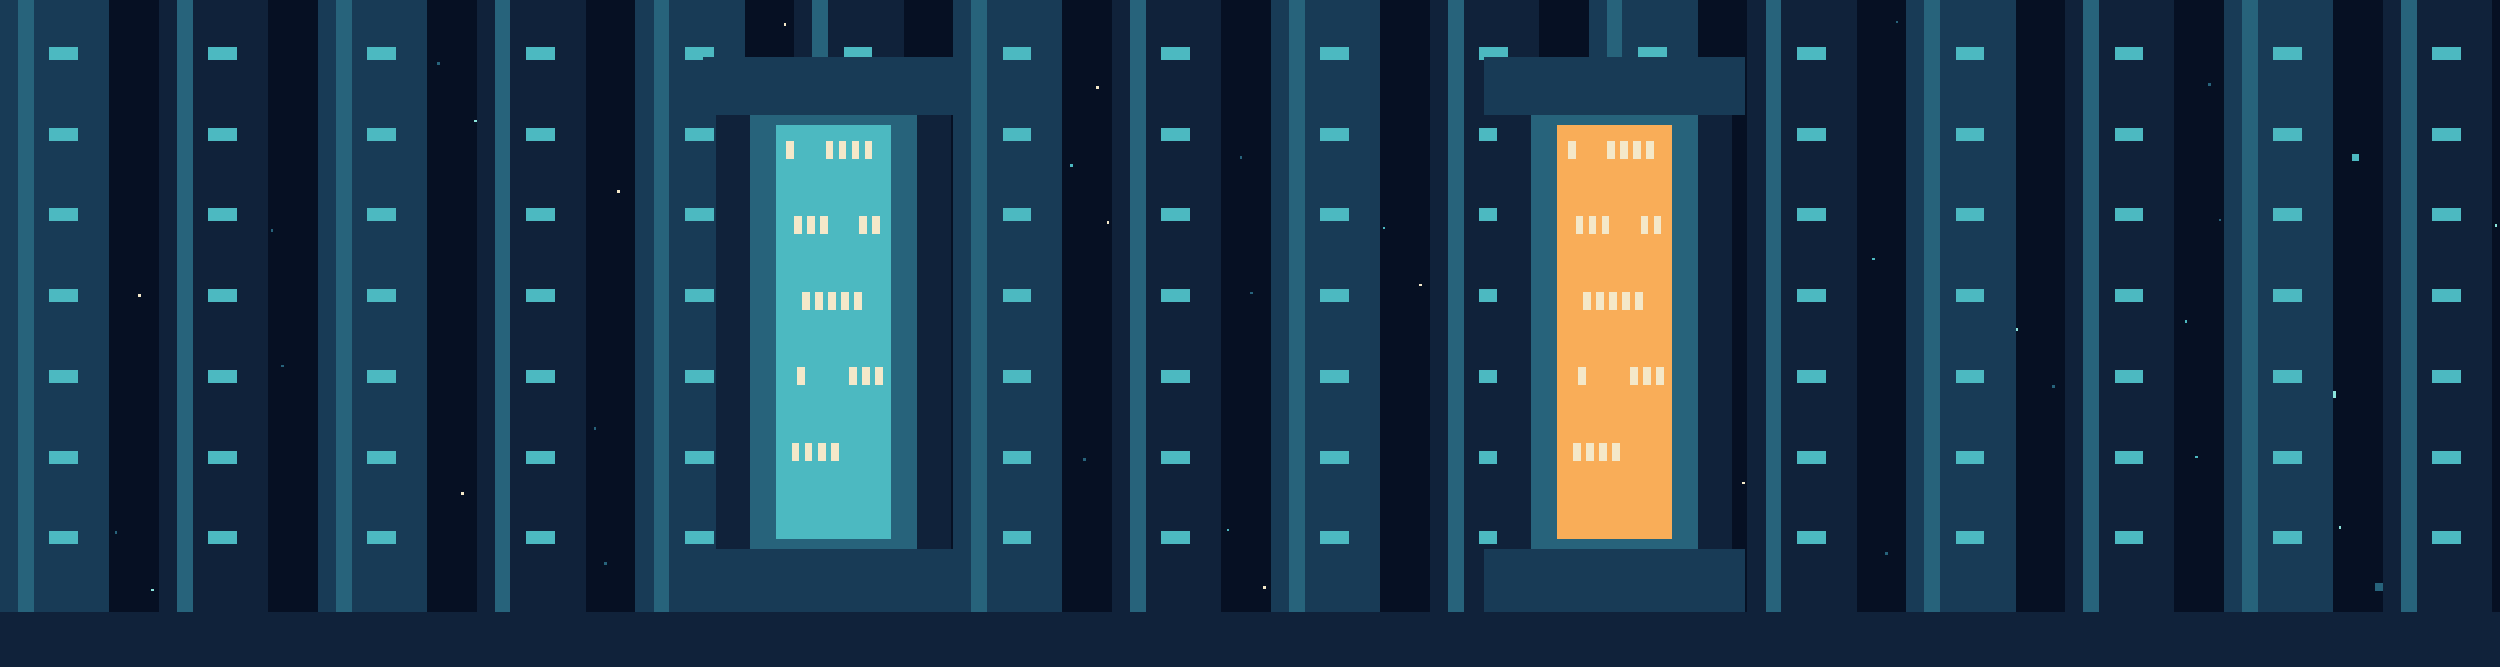
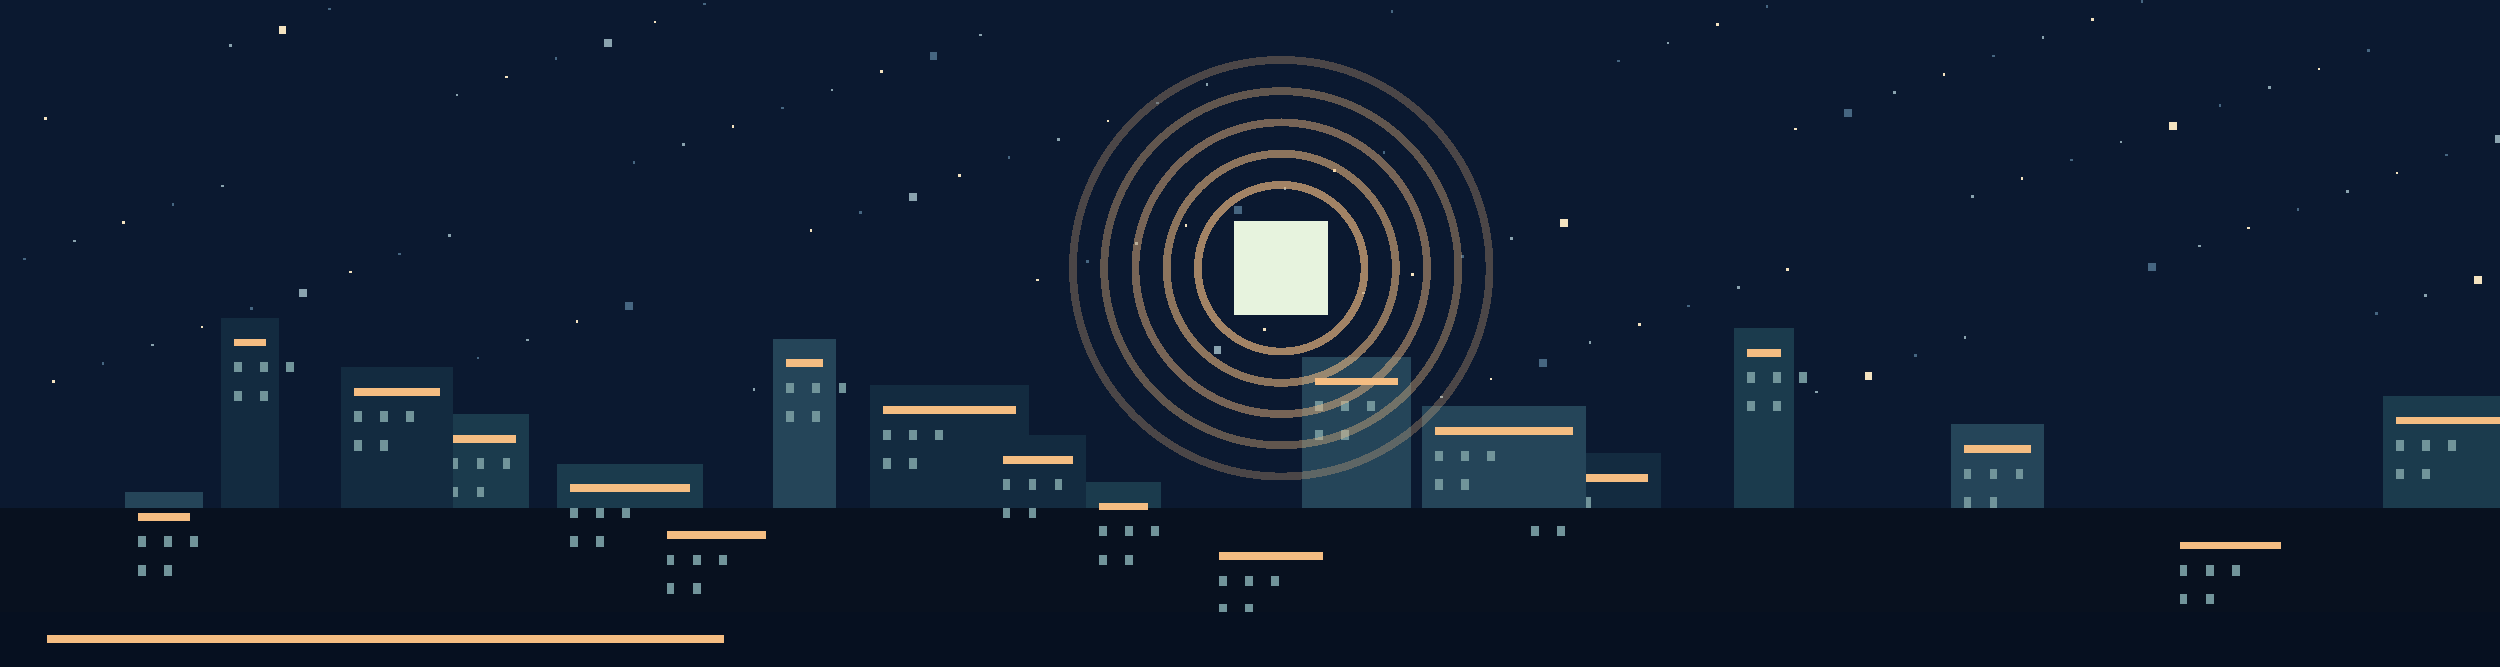
<svg xmlns="http://www.w3.org/2000/svg" width="960" height="256" viewBox="0 0 960 256" shape-rendering="crispEdges">
-   <rect x="0" y="0" width="960" height="256" fill="#061023" />
-   <rect x="568" y="40" width="3" height="3" fill="#27637b" />
-   <rect x="839" y="123" width="1" height="1" fill="#4cb9c1" />
-   <rect x="150" y="206" width="1" height="1" fill="#8ce5dc" />
-   <rect x="421" y="33" width="1" height="1" fill="#f4e8c9" />
-   <rect x="692" y="116" width="1" height="1" fill="#27637b" />
-   <rect x="3" y="199" width="1" height="1" fill="#4cb9c1" />
-   <rect x="274" y="26" width="1" height="1" fill="#8ce5dc" />
-   <rect x="545" y="109" width="1" height="1" fill="#f4e8c9" />
-   <rect x="816" y="192" width="1" height="1" fill="#27637b" />
-   <rect x="127" y="19" width="1" height="1" fill="#4cb9c1" />
-   <rect x="398" y="102" width="1" height="1" fill="#8ce5dc" />
-   <rect x="669" y="185" width="1" height="1" fill="#f4e8c9" />
-   <rect x="940" y="12" width="1" height="1" fill="#27637b" />
-   <rect x="251" y="95" width="3" height="3" fill="#4cb9c1" />
-   <rect x="522" y="178" width="1" height="1" fill="#8ce5dc" />
-   <rect x="793" y="5" width="1" height="1" fill="#f4e8c9" />
-   <rect x="104" y="88" width="1" height="1" fill="#27637b" />
-   <rect x="375" y="171" width="1" height="1" fill="#4cb9c1" />
-   <rect x="646" y="254" width="1" height="1" fill="#8ce5dc" />
-   <rect x="917" y="81" width="1" height="1" fill="#f4e8c9" />
-   <rect x="228" y="164" width="1" height="1" fill="#27637b" />
-   <rect x="499" y="247" width="1" height="1" fill="#4cb9c1" />
-   <rect x="770" y="74" width="1" height="1" fill="#8ce5dc" />
-   <rect x="81" y="157" width="1" height="1" fill="#f4e8c9" />
-   <rect x="352" y="240" width="1" height="1" fill="#27637b" />
-   <rect x="623" y="67" width="1" height="1" fill="#4cb9c1" />
-   <rect x="894" y="150" width="3" height="3" fill="#8ce5dc" />
-   <rect x="205" y="233" width="1" height="1" fill="#f4e8c9" />
-   <rect x="476" y="60" width="1" height="1" fill="#27637b" />
-   <rect x="747" y="143" width="1" height="1" fill="#4cb9c1" />
-   <rect x="58" y="226" width="1" height="1" fill="#8ce5dc" />
-   <rect x="329" y="53" width="1" height="1" fill="#f4e8c9" />
-   <rect x="600" y="136" width="1" height="1" fill="#27637b" />
-   <rect x="871" y="219" width="1" height="1" fill="#4cb9c1" />
-   <rect x="182" y="46" width="1" height="1" fill="#8ce5dc" />
-   <rect x="453" y="129" width="1" height="1" fill="#f4e8c9" />
-   <rect x="724" y="212" width="1" height="1" fill="#27637b" />
-   <rect x="35" y="39" width="1" height="1" fill="#4cb9c1" />
-   <rect x="306" y="122" width="1" height="1" fill="#8ce5dc" />
-   <rect x="577" y="205" width="3" height="3" fill="#f4e8c9" />
-   <rect x="848" y="32" width="1" height="1" fill="#27637b" />
-   <rect x="159" y="115" width="1" height="1" fill="#4cb9c1" />
-   <rect x="430" y="198" width="1" height="1" fill="#8ce5dc" />
-   <rect x="701" y="25" width="1" height="1" fill="#f4e8c9" />
-   <rect x="12" y="108" width="1" height="1" fill="#27637b" />
-   <rect x="283" y="191" width="1" height="1" fill="#4cb9c1" />
-   <rect x="554" y="18" width="1" height="1" fill="#8ce5dc" />
-   <rect x="825" y="101" width="1" height="1" fill="#f4e8c9" />
-   <rect x="136" y="184" width="1" height="1" fill="#27637b" />
-   <rect x="407" y="11" width="1" height="1" fill="#4cb9c1" />
-   <rect x="678" y="94" width="1" height="1" fill="#8ce5dc" />
-   <rect x="949" y="177" width="1" height="1" fill="#f4e8c9" />
-   <rect x="260" y="4" width="3" height="3" fill="#27637b" />
-   <rect x="531" y="87" width="1" height="1" fill="#4cb9c1" />
-   <rect x="802" y="170" width="1" height="1" fill="#8ce5dc" />
-   <rect x="113" y="253" width="1" height="1" fill="#f4e8c9" />
-   <rect x="384" y="80" width="1" height="1" fill="#27637b" />
-   <rect x="655" y="163" width="1" height="1" fill="#4cb9c1" />
-   <rect x="926" y="246" width="1" height="1" fill="#8ce5dc" />
-   <rect x="237" y="73" width="1" height="1" fill="#f4e8c9" />
-   <rect x="508" y="156" width="1" height="1" fill="#27637b" />
-   <rect x="779" y="239" width="1" height="1" fill="#4cb9c1" />
-   <rect x="90" y="66" width="1" height="1" fill="#8ce5dc" />
-   <rect x="361" y="149" width="1" height="1" fill="#f4e8c9" />
-   <rect x="632" y="232" width="1" height="1" fill="#27637b" />
-   <rect x="903" y="59" width="3" height="3" fill="#4cb9c1" />
-   <rect x="214" y="142" width="1" height="1" fill="#8ce5dc" />
-   <rect x="485" y="225" width="1" height="1" fill="#f4e8c9" />
-   <rect x="756" y="52" width="1" height="1" fill="#27637b" />
-   <rect x="67" y="135" width="1" height="1" fill="#4cb9c1" />
-   <rect x="338" y="218" width="1" height="1" fill="#8ce5dc" />
-   <rect x="609" y="45" width="1" height="1" fill="#f4e8c9" />
-   <rect x="880" y="128" width="1" height="1" fill="#27637b" />
-   <rect x="191" y="211" width="1" height="1" fill="#4cb9c1" />
-   <rect x="462" y="38" width="1" height="1" fill="#8ce5dc" />
-   <rect x="733" y="121" width="1" height="1" fill="#f4e8c9" />
-   <rect x="44" y="204" width="1" height="1" fill="#27637b" />
-   <rect x="315" y="31" width="1" height="1" fill="#4cb9c1" />
-   <rect x="586" y="114" width="3" height="3" fill="#8ce5dc" />
-   <rect x="857" y="197" width="1" height="1" fill="#f4e8c9" />
-   <rect x="168" y="24" width="1" height="1" fill="#27637b" />
-   <rect x="439" y="107" width="1" height="1" fill="#4cb9c1" />
-   <rect x="710" y="190" width="1" height="1" fill="#8ce5dc" />
-   <rect x="21" y="17" width="1" height="1" fill="#f4e8c9" />
-   <rect x="292" y="100" width="1" height="1" fill="#27637b" />
-   <rect x="563" y="183" width="1" height="1" fill="#4cb9c1" />
-   <rect x="834" y="10" width="1" height="1" fill="#8ce5dc" />
-   <rect x="145" y="93" width="1" height="1" fill="#f4e8c9" />
-   <rect x="416" y="176" width="1" height="1" fill="#27637b" />
-   <rect x="687" y="3" width="1" height="1" fill="#4cb9c1" />
-   <rect x="958" y="86" width="1" height="1" fill="#8ce5dc" />
-   <rect x="269" y="169" width="3" height="3" fill="#f4e8c9" />
-   <rect x="540" y="252" width="1" height="1" fill="#27637b" />
-   <rect x="811" y="79" width="1" height="1" fill="#4cb9c1" />
-   <rect x="122" y="162" width="1" height="1" fill="#8ce5dc" />
-   <rect x="393" y="245" width="1" height="1" fill="#f4e8c9" />
-   <rect x="664" y="72" width="1" height="1" fill="#27637b" />
-   <rect x="935" y="155" width="1" height="1" fill="#4cb9c1" />
-   <rect x="246" y="238" width="1" height="1" fill="#8ce5dc" />
-   <rect x="517" y="65" width="1" height="1" fill="#f4e8c9" />
-   <rect x="788" y="148" width="1" height="1" fill="#27637b" />
-   <rect x="99" y="231" width="1" height="1" fill="#4cb9c1" />
-   <rect x="370" y="58" width="1" height="1" fill="#8ce5dc" />
-   <rect x="641" y="141" width="1" height="1" fill="#f4e8c9" />
-   <rect x="912" y="224" width="3" height="3" fill="#27637b" />
-   <rect x="223" y="51" width="1" height="1" fill="#4cb9c1" />
-   <rect x="494" y="134" width="1" height="1" fill="#8ce5dc" />
-   <rect x="765" y="217" width="1" height="1" fill="#f4e8c9" />
-   <rect x="76" y="44" width="1" height="1" fill="#27637b" />
-   <rect x="347" y="127" width="1" height="1" fill="#4cb9c1" />
-   <rect x="618" y="210" width="1" height="1" fill="#8ce5dc" />
-   <rect x="889" y="37" width="1" height="1" fill="#f4e8c9" />
-   <rect x="200" y="120" width="1" height="1" fill="#27637b" />
-   <rect x="471" y="203" width="1" height="1" fill="#4cb9c1" />
-   <rect x="742" y="30" width="1" height="1" fill="#8ce5dc" />
-   <rect x="53" y="113" width="1" height="1" fill="#f4e8c9" />
-   <rect x="324" y="196" width="1" height="1" fill="#27637b" />
-   <rect x="595" y="23" width="3" height="3" fill="#4cb9c1" />
-   <rect x="866" y="106" width="1" height="1" fill="#8ce5dc" />
-   <rect x="177" y="189" width="1" height="1" fill="#f4e8c9" />
-   <rect x="448" y="16" width="1" height="1" fill="#27637b" />
-   <rect x="719" y="99" width="1" height="1" fill="#4cb9c1" />
-   <rect x="30" y="182" width="1" height="1" fill="#8ce5dc" />
-   <rect x="301" y="9" width="1" height="1" fill="#f4e8c9" />
-   <rect x="572" y="92" width="1" height="1" fill="#27637b" />
-   <rect x="843" y="175" width="1" height="1" fill="#4cb9c1" />
-   <rect x="154" y="2" width="1" height="1" fill="#8ce5dc" />
-   <rect x="425" y="85" width="1" height="1" fill="#f4e8c9" />
-   <rect x="696" y="168" width="1" height="1" fill="#27637b" />
-   <rect x="7" y="251" width="1" height="1" fill="#4cb9c1" />
-   <rect x="278" y="78" width="3" height="3" fill="#8ce5dc" />
-   <rect x="549" y="161" width="1" height="1" fill="#f4e8c9" />
-   <rect x="820" y="244" width="1" height="1" fill="#27637b" />
-   <rect x="131" y="71" width="1" height="1" fill="#4cb9c1" />
-   <rect x="402" y="154" width="1" height="1" fill="#8ce5dc" />
-   <rect x="673" y="237" width="1" height="1" fill="#f4e8c9" />
-   <rect x="944" y="64" width="1" height="1" fill="#27637b" />
-   <rect x="255" y="147" width="1" height="1" fill="#4cb9c1" />
-   <rect x="526" y="230" width="1" height="1" fill="#8ce5dc" />
-   <rect x="797" y="57" width="1" height="1" fill="#f4e8c9" />
-   <rect x="108" y="140" width="1" height="1" fill="#27637b" />
-   <rect x="379" y="223" width="1" height="1" fill="#4cb9c1" />
-   <rect x="650" y="50" width="1" height="1" fill="#8ce5dc" />
-   <rect x="921" y="133" width="3" height="3" fill="#f4e8c9" />
-   <rect x="232" y="216" width="1" height="1" fill="#27637b" />
-   <rect x="503" y="43" width="1" height="1" fill="#4cb9c1" />
-   <rect x="774" y="126" width="1" height="1" fill="#8ce5dc" />
-   <rect x="85" y="209" width="1" height="1" fill="#f4e8c9" />
-   <rect x="356" y="36" width="1" height="1" fill="#27637b" />
-   <rect x="627" y="119" width="1" height="1" fill="#4cb9c1" />
-   <rect x="898" y="202" width="1" height="1" fill="#8ce5dc" />
-   <rect x="209" y="29" width="1" height="1" fill="#f4e8c9" />
-   <rect x="480" y="112" width="1" height="1" fill="#27637b" />
-   <rect x="751" y="195" width="1" height="1" fill="#4cb9c1" />
-   <rect x="62" y="22" width="1" height="1" fill="#8ce5dc" />
-   <rect x="333" y="105" width="1" height="1" fill="#f4e8c9" />
-   <rect x="604" y="188" width="3" height="3" fill="#27637b" />
-   <rect x="875" y="15" width="1" height="1" fill="#4cb9c1" />
-   <rect x="186" y="98" width="1" height="1" fill="#8ce5dc" />
-   <rect x="457" y="181" width="1" height="1" fill="#f4e8c9" />
-   <rect x="728" y="8" width="1" height="1" fill="#27637b" />
-   <rect x="39" y="91" width="1" height="1" fill="#4cb9c1" />
-   <rect x="310" y="174" width="1" height="1" fill="#8ce5dc" />
-   <rect x="581" y="1" width="1" height="1" fill="#f4e8c9" />
-   <rect x="852" y="84" width="1" height="1" fill="#27637b" />
-   <rect x="163" y="167" width="1" height="1" fill="#4cb9c1" />
-   <rect x="434" y="250" width="1" height="1" fill="#8ce5dc" />
-   <rect x="705" y="77" width="1" height="1" fill="#f4e8c9" />
-   <rect x="16" y="160" width="1" height="1" fill="#27637b" />
-   <rect x="287" y="243" width="3" height="3" fill="#4cb9c1" />
-   <rect x="558" y="70" width="1" height="1" fill="#8ce5dc" />
-   <rect x="829" y="153" width="1" height="1" fill="#f4e8c9" />
-   <rect x="140" y="236" width="1" height="1" fill="#27637b" />
-   <rect x="411" y="63" width="1" height="1" fill="#4cb9c1" />
-   <rect x="682" y="146" width="1" height="1" fill="#8ce5dc" />
-   <rect x="0" y="0" width="42" height="256" fill="#183b56" />
-   <rect x="7" y="0" width="6" height="256" fill="#27637b" />
-   <rect x="19" y="18" width="11" height="5" fill="#4cb9c1" />
-   <rect x="19" y="49" width="11" height="5" fill="#4cb9c1" />
-   <rect x="19" y="80" width="11" height="5" fill="#4cb9c1" />
-   <rect x="19" y="111" width="11" height="5" fill="#4cb9c1" />
-   <rect x="19" y="142" width="11" height="5" fill="#4cb9c1" />
-   <rect x="19" y="173" width="11" height="5" fill="#4cb9c1" />
-   <rect x="19" y="204" width="11" height="5" fill="#4cb9c1" />
-   <rect x="19" y="235" width="11" height="5" fill="#4cb9c1" />
-   <rect x="61" y="0" width="42" height="256" fill="#10223a" />
-   <rect x="68" y="0" width="6" height="256" fill="#27637b" />
-   <rect x="80" y="18" width="11" height="5" fill="#4cb9c1" />
-   <rect x="80" y="49" width="11" height="5" fill="#4cb9c1" />
-   <rect x="80" y="80" width="11" height="5" fill="#4cb9c1" />
-   <rect x="80" y="111" width="11" height="5" fill="#4cb9c1" />
-   <rect x="80" y="142" width="11" height="5" fill="#4cb9c1" />
-   <rect x="80" y="173" width="11" height="5" fill="#4cb9c1" />
-   <rect x="80" y="204" width="11" height="5" fill="#4cb9c1" />
-   <rect x="80" y="235" width="11" height="5" fill="#4cb9c1" />
-   <rect x="122" y="0" width="42" height="256" fill="#183b56" />
-   <rect x="129" y="0" width="6" height="256" fill="#27637b" />
-   <rect x="141" y="18" width="11" height="5" fill="#4cb9c1" />
-   <rect x="141" y="49" width="11" height="5" fill="#4cb9c1" />
-   <rect x="141" y="80" width="11" height="5" fill="#4cb9c1" />
-   <rect x="141" y="111" width="11" height="5" fill="#4cb9c1" />
-   <rect x="141" y="142" width="11" height="5" fill="#4cb9c1" />
-   <rect x="141" y="173" width="11" height="5" fill="#4cb9c1" />
-   <rect x="141" y="204" width="11" height="5" fill="#4cb9c1" />
-   <rect x="141" y="235" width="11" height="5" fill="#4cb9c1" />
-   <rect x="183" y="0" width="42" height="256" fill="#10223a" />
-   <rect x="190" y="0" width="6" height="256" fill="#27637b" />
-   <rect x="202" y="18" width="11" height="5" fill="#4cb9c1" />
-   <rect x="202" y="49" width="11" height="5" fill="#4cb9c1" />
-   <rect x="202" y="80" width="11" height="5" fill="#4cb9c1" />
-   <rect x="202" y="111" width="11" height="5" fill="#4cb9c1" />
-   <rect x="202" y="142" width="11" height="5" fill="#4cb9c1" />
-   <rect x="202" y="173" width="11" height="5" fill="#4cb9c1" />
-   <rect x="202" y="204" width="11" height="5" fill="#4cb9c1" />
-   <rect x="202" y="235" width="11" height="5" fill="#4cb9c1" />
-   <rect x="244" y="0" width="42" height="256" fill="#183b56" />
-   <rect x="251" y="0" width="6" height="256" fill="#27637b" />
-   <rect x="263" y="18" width="11" height="5" fill="#4cb9c1" />
-   <rect x="263" y="49" width="11" height="5" fill="#4cb9c1" />
-   <rect x="263" y="80" width="11" height="5" fill="#4cb9c1" />
-   <rect x="263" y="111" width="11" height="5" fill="#4cb9c1" />
-   <rect x="263" y="142" width="11" height="5" fill="#4cb9c1" />
-   <rect x="263" y="173" width="11" height="5" fill="#4cb9c1" />
-   <rect x="263" y="204" width="11" height="5" fill="#4cb9c1" />
-   <rect x="263" y="235" width="11" height="5" fill="#4cb9c1" />
-   <rect x="305" y="0" width="42" height="256" fill="#10223a" />
-   <rect x="312" y="0" width="6" height="256" fill="#27637b" />
-   <rect x="324" y="18" width="11" height="5" fill="#4cb9c1" />
-   <rect x="324" y="49" width="11" height="5" fill="#4cb9c1" />
-   <rect x="324" y="80" width="11" height="5" fill="#4cb9c1" />
-   <rect x="324" y="111" width="11" height="5" fill="#4cb9c1" />
-   <rect x="324" y="142" width="11" height="5" fill="#4cb9c1" />
-   <rect x="324" y="173" width="11" height="5" fill="#4cb9c1" />
-   <rect x="324" y="204" width="11" height="5" fill="#4cb9c1" />
-   <rect x="324" y="235" width="11" height="5" fill="#4cb9c1" />
-   <rect x="366" y="0" width="42" height="256" fill="#183b56" />
-   <rect x="373" y="0" width="6" height="256" fill="#27637b" />
-   <rect x="385" y="18" width="11" height="5" fill="#4cb9c1" />
-   <rect x="385" y="49" width="11" height="5" fill="#4cb9c1" />
-   <rect x="385" y="80" width="11" height="5" fill="#4cb9c1" />
-   <rect x="385" y="111" width="11" height="5" fill="#4cb9c1" />
-   <rect x="385" y="142" width="11" height="5" fill="#4cb9c1" />
-   <rect x="385" y="173" width="11" height="5" fill="#4cb9c1" />
-   <rect x="385" y="204" width="11" height="5" fill="#4cb9c1" />
-   <rect x="385" y="235" width="11" height="5" fill="#4cb9c1" />
-   <rect x="427" y="0" width="42" height="256" fill="#10223a" />
-   <rect x="434" y="0" width="6" height="256" fill="#27637b" />
-   <rect x="446" y="18" width="11" height="5" fill="#4cb9c1" />
-   <rect x="446" y="49" width="11" height="5" fill="#4cb9c1" />
-   <rect x="446" y="80" width="11" height="5" fill="#4cb9c1" />
-   <rect x="446" y="111" width="11" height="5" fill="#4cb9c1" />
-   <rect x="446" y="142" width="11" height="5" fill="#4cb9c1" />
-   <rect x="446" y="173" width="11" height="5" fill="#4cb9c1" />
-   <rect x="446" y="204" width="11" height="5" fill="#4cb9c1" />
-   <rect x="446" y="235" width="11" height="5" fill="#4cb9c1" />
-   <rect x="488" y="0" width="42" height="256" fill="#183b56" />
-   <rect x="495" y="0" width="6" height="256" fill="#27637b" />
-   <rect x="507" y="18" width="11" height="5" fill="#4cb9c1" />
-   <rect x="507" y="49" width="11" height="5" fill="#4cb9c1" />
-   <rect x="507" y="80" width="11" height="5" fill="#4cb9c1" />
-   <rect x="507" y="111" width="11" height="5" fill="#4cb9c1" />
-   <rect x="507" y="142" width="11" height="5" fill="#4cb9c1" />
-   <rect x="507" y="173" width="11" height="5" fill="#4cb9c1" />
-   <rect x="507" y="204" width="11" height="5" fill="#4cb9c1" />
-   <rect x="507" y="235" width="11" height="5" fill="#4cb9c1" />
-   <rect x="549" y="0" width="42" height="256" fill="#10223a" />
-   <rect x="556" y="0" width="6" height="256" fill="#27637b" />
-   <rect x="568" y="18" width="11" height="5" fill="#4cb9c1" />
-   <rect x="568" y="49" width="11" height="5" fill="#4cb9c1" />
-   <rect x="568" y="80" width="11" height="5" fill="#4cb9c1" />
-   <rect x="568" y="111" width="11" height="5" fill="#4cb9c1" />
-   <rect x="568" y="142" width="11" height="5" fill="#4cb9c1" />
-   <rect x="568" y="173" width="11" height="5" fill="#4cb9c1" />
-   <rect x="568" y="204" width="11" height="5" fill="#4cb9c1" />
-   <rect x="568" y="235" width="11" height="5" fill="#4cb9c1" />
-   <rect x="610" y="0" width="42" height="256" fill="#183b56" />
-   <rect x="617" y="0" width="6" height="256" fill="#27637b" />
-   <rect x="629" y="18" width="11" height="5" fill="#4cb9c1" />
-   <rect x="629" y="49" width="11" height="5" fill="#4cb9c1" />
-   <rect x="629" y="80" width="11" height="5" fill="#4cb9c1" />
-   <rect x="629" y="111" width="11" height="5" fill="#4cb9c1" />
-   <rect x="629" y="142" width="11" height="5" fill="#4cb9c1" />
-   <rect x="629" y="173" width="11" height="5" fill="#4cb9c1" />
-   <rect x="629" y="204" width="11" height="5" fill="#4cb9c1" />
-   <rect x="629" y="235" width="11" height="5" fill="#4cb9c1" />
-   <rect x="671" y="0" width="42" height="256" fill="#10223a" />
-   <rect x="678" y="0" width="6" height="256" fill="#27637b" />
-   <rect x="690" y="18" width="11" height="5" fill="#4cb9c1" />
-   <rect x="690" y="49" width="11" height="5" fill="#4cb9c1" />
-   <rect x="690" y="80" width="11" height="5" fill="#4cb9c1" />
-   <rect x="690" y="111" width="11" height="5" fill="#4cb9c1" />
-   <rect x="690" y="142" width="11" height="5" fill="#4cb9c1" />
-   <rect x="690" y="173" width="11" height="5" fill="#4cb9c1" />
-   <rect x="690" y="204" width="11" height="5" fill="#4cb9c1" />
-   <rect x="690" y="235" width="11" height="5" fill="#4cb9c1" />
-   <rect x="732" y="0" width="42" height="256" fill="#183b56" />
-   <rect x="739" y="0" width="6" height="256" fill="#27637b" />
-   <rect x="751" y="18" width="11" height="5" fill="#4cb9c1" />
-   <rect x="751" y="49" width="11" height="5" fill="#4cb9c1" />
-   <rect x="751" y="80" width="11" height="5" fill="#4cb9c1" />
-   <rect x="751" y="111" width="11" height="5" fill="#4cb9c1" />
-   <rect x="751" y="142" width="11" height="5" fill="#4cb9c1" />
-   <rect x="751" y="173" width="11" height="5" fill="#4cb9c1" />
-   <rect x="751" y="204" width="11" height="5" fill="#4cb9c1" />
-   <rect x="751" y="235" width="11" height="5" fill="#4cb9c1" />
-   <rect x="793" y="0" width="42" height="256" fill="#10223a" />
-   <rect x="800" y="0" width="6" height="256" fill="#27637b" />
-   <rect x="812" y="18" width="11" height="5" fill="#4cb9c1" />
-   <rect x="812" y="49" width="11" height="5" fill="#4cb9c1" />
-   <rect x="812" y="80" width="11" height="5" fill="#4cb9c1" />
-   <rect x="812" y="111" width="11" height="5" fill="#4cb9c1" />
-   <rect x="812" y="142" width="11" height="5" fill="#4cb9c1" />
-   <rect x="812" y="173" width="11" height="5" fill="#4cb9c1" />
-   <rect x="812" y="204" width="11" height="5" fill="#4cb9c1" />
-   <rect x="812" y="235" width="11" height="5" fill="#4cb9c1" />
-   <rect x="854" y="0" width="42" height="256" fill="#183b56" />
-   <rect x="861" y="0" width="6" height="256" fill="#27637b" />
-   <rect x="873" y="18" width="11" height="5" fill="#4cb9c1" />
-   <rect x="873" y="49" width="11" height="5" fill="#4cb9c1" />
-   <rect x="873" y="80" width="11" height="5" fill="#4cb9c1" />
-   <rect x="873" y="111" width="11" height="5" fill="#4cb9c1" />
-   <rect x="873" y="142" width="11" height="5" fill="#4cb9c1" />
-   <rect x="873" y="173" width="11" height="5" fill="#4cb9c1" />
-   <rect x="873" y="204" width="11" height="5" fill="#4cb9c1" />
-   <rect x="873" y="235" width="11" height="5" fill="#4cb9c1" />
-   <rect x="915" y="0" width="42" height="256" fill="#10223a" />
-   <rect x="922" y="0" width="6" height="256" fill="#27637b" />
-   <rect x="934" y="18" width="11" height="5" fill="#4cb9c1" />
-   <rect x="934" y="49" width="11" height="5" fill="#4cb9c1" />
-   <rect x="934" y="80" width="11" height="5" fill="#4cb9c1" />
-   <rect x="934" y="111" width="11" height="5" fill="#4cb9c1" />
-   <rect x="934" y="142" width="11" height="5" fill="#4cb9c1" />
-   <rect x="934" y="173" width="11" height="5" fill="#4cb9c1" />
-   <rect x="934" y="204" width="11" height="5" fill="#4cb9c1" />
-   <rect x="934" y="235" width="11" height="5" fill="#4cb9c1" />
-   <rect x="976" y="0" width="42" height="256" fill="#183b56" />
-   <rect x="983" y="0" width="6" height="256" fill="#27637b" />
-   <rect x="995" y="18" width="11" height="5" fill="#4cb9c1" />
-   <rect x="995" y="49" width="11" height="5" fill="#4cb9c1" />
-   <rect x="995" y="80" width="11" height="5" fill="#4cb9c1" />
-   <rect x="995" y="111" width="11" height="5" fill="#4cb9c1" />
-   <rect x="995" y="142" width="11" height="5" fill="#4cb9c1" />
-   <rect x="995" y="173" width="11" height="5" fill="#4cb9c1" />
-   <rect x="995" y="204" width="11" height="5" fill="#4cb9c1" />
-   <rect x="995" y="235" width="11" height="5" fill="#4cb9c1" />
-   <rect x="275" y="32" width="90" height="196" fill="#10223a" />
-   <rect x="288" y="43" width="64" height="170" fill="#27637b" />
-   <rect x="298" y="48" width="44" height="159" fill="#4cb9c1" />
-   <rect x="302" y="54" width="3" height="7" fill="#f4e8c9" />
-   <rect x="315" y="83" width="3" height="7" fill="#f4e8c9" />
-   <rect x="328" y="112" width="3" height="7" fill="#f4e8c9" />
-   <rect x="306" y="141" width="3" height="7" fill="#f4e8c9" />
-   <rect x="319" y="170" width="3" height="7" fill="#f4e8c9" />
-   <rect x="332" y="54" width="3" height="7" fill="#f4e8c9" />
-   <rect x="310" y="83" width="3" height="7" fill="#f4e8c9" />
-   <rect x="323" y="112" width="3" height="7" fill="#f4e8c9" />
-   <rect x="336" y="141" width="3" height="7" fill="#f4e8c9" />
-   <rect x="314" y="170" width="3" height="7" fill="#f4e8c9" />
-   <rect x="327" y="54" width="3" height="7" fill="#f4e8c9" />
-   <rect x="305" y="83" width="3" height="7" fill="#f4e8c9" />
-   <rect x="318" y="112" width="3" height="7" fill="#f4e8c9" />
-   <rect x="331" y="141" width="3" height="7" fill="#f4e8c9" />
-   <rect x="309" y="170" width="3" height="7" fill="#f4e8c9" />
-   <rect x="322" y="54" width="3" height="7" fill="#f4e8c9" />
-   <rect x="335" y="83" width="3" height="7" fill="#f4e8c9" />
-   <rect x="313" y="112" width="3" height="7" fill="#f4e8c9" />
-   <rect x="326" y="141" width="3" height="7" fill="#f4e8c9" />
-   <rect x="304" y="170" width="3" height="7" fill="#f4e8c9" />
-   <rect x="317" y="54" width="3" height="7" fill="#f4e8c9" />
-   <rect x="330" y="83" width="3" height="7" fill="#f4e8c9" />
-   <rect x="308" y="112" width="3" height="7" fill="#f4e8c9" />
-   <rect x="270" y="22" width="100" height="22" fill="#183b56" />
-   <rect x="270" y="211" width="100" height="25" fill="#183b56" />
-   <rect x="575" y="32" width="90" height="196" fill="#10223a" />
-   <rect x="588" y="43" width="64" height="170" fill="#27637b" />
-   <rect x="598" y="48" width="44" height="159" fill="#f9ad58" />
-   <rect x="602" y="54" width="3" height="7" fill="#f4e8c9" />
-   <rect x="615" y="83" width="3" height="7" fill="#f4e8c9" />
-   <rect x="628" y="112" width="3" height="7" fill="#f4e8c9" />
-   <rect x="606" y="141" width="3" height="7" fill="#f4e8c9" />
-   <rect x="619" y="170" width="3" height="7" fill="#f4e8c9" />
-   <rect x="632" y="54" width="3" height="7" fill="#f4e8c9" />
-   <rect x="610" y="83" width="3" height="7" fill="#f4e8c9" />
-   <rect x="623" y="112" width="3" height="7" fill="#f4e8c9" />
-   <rect x="636" y="141" width="3" height="7" fill="#f4e8c9" />
-   <rect x="614" y="170" width="3" height="7" fill="#f4e8c9" />
-   <rect x="627" y="54" width="3" height="7" fill="#f4e8c9" />
-   <rect x="605" y="83" width="3" height="7" fill="#f4e8c9" />
-   <rect x="618" y="112" width="3" height="7" fill="#f4e8c9" />
-   <rect x="631" y="141" width="3" height="7" fill="#f4e8c9" />
-   <rect x="609" y="170" width="3" height="7" fill="#f4e8c9" />
-   <rect x="622" y="54" width="3" height="7" fill="#f4e8c9" />
-   <rect x="635" y="83" width="3" height="7" fill="#f4e8c9" />
-   <rect x="613" y="112" width="3" height="7" fill="#f4e8c9" />
-   <rect x="626" y="141" width="3" height="7" fill="#f4e8c9" />
-   <rect x="604" y="170" width="3" height="7" fill="#f4e8c9" />
-   <rect x="617" y="54" width="3" height="7" fill="#f4e8c9" />
-   <rect x="630" y="83" width="3" height="7" fill="#f4e8c9" />
-   <rect x="608" y="112" width="3" height="7" fill="#f4e8c9" />
-   <rect x="570" y="22" width="100" height="22" fill="#183b56" />
-   <rect x="570" y="211" width="100" height="25" fill="#183b56" />
-   <rect x="0" y="235" width="960" height="21" fill="#10223a" />
+   <rect x="0" y="0" width="960" height="256" fill="#0b1930" />
+   <rect x="0" y="195" width="960" height="61" fill="#08111f" />
+   <rect x="825" y="101" width="3" height="3" fill="#466681" />
+   <rect x="88" y="17" width="1" height="1" fill="#8aa3af" />
+   <rect x="311" y="88" width="1" height="1" fill="#f4e3c0" />
+   <rect x="534" y="4" width="1" height="1" fill="#466681" />
+   <rect x="757" y="75" width="1" height="1" fill="#8aa3af" />
+   <rect x="20" y="146" width="1" height="1" fill="#f4e3c0" />
+   <rect x="243" y="62" width="1" height="1" fill="#466681" />
+   <rect x="466" y="133" width="3" height="3" fill="#8aa3af" />
+   <rect x="689" y="49" width="1" height="1" fill="#f4e3c0" />
+   <rect x="912" y="120" width="1" height="1" fill="#466681" />
+   <rect x="175" y="36" width="1" height="1" fill="#8aa3af" />
+   <rect x="398" y="107" width="1" height="1" fill="#f4e3c0" />
+   <rect x="621" y="23" width="1" height="1" fill="#466681" />
+   <rect x="844" y="94" width="1" height="1" fill="#8aa3af" />
+   <rect x="107" y="10" width="3" height="3" fill="#f4e3c0" />
+   <rect x="330" y="81" width="1" height="1" fill="#466681" />
+   <rect x="553" y="152" width="1" height="1" fill="#8aa3af" />
+   <rect x="776" y="68" width="1" height="1" fill="#f4e3c0" />
+   <rect x="39" y="139" width="1" height="1" fill="#466681" />
+   <rect x="262" y="55" width="1" height="1" fill="#8aa3af" />
+   <rect x="485" y="126" width="1" height="1" fill="#f4e3c0" />
+   <rect x="708" y="42" width="3" height="3" fill="#466681" />
+   <rect x="931" y="113" width="1" height="1" fill="#8aa3af" />
+   <rect x="194" y="29" width="1" height="1" fill="#f4e3c0" />
+   <rect x="417" y="100" width="1" height="1" fill="#466681" />
+   <rect x="640" y="16" width="1" height="1" fill="#8aa3af" />
+   <rect x="863" y="87" width="1" height="1" fill="#f4e3c0" />
+   <rect x="126" y="3" width="1" height="1" fill="#466681" />
+   <rect x="349" y="74" width="3" height="3" fill="#8aa3af" />
+   <rect x="572" y="145" width="1" height="1" fill="#f4e3c0" />
+   <rect x="795" y="61" width="1" height="1" fill="#466681" />
+   <rect x="58" y="132" width="1" height="1" fill="#8aa3af" />
+   <rect x="281" y="48" width="1" height="1" fill="#f4e3c0" />
+   <rect x="504" y="119" width="1" height="1" fill="#466681" />
+   <rect x="727" y="35" width="1" height="1" fill="#8aa3af" />
+   <rect x="950" y="106" width="3" height="3" fill="#f4e3c0" />
+   <rect x="213" y="22" width="1" height="1" fill="#466681" />
+   <rect x="436" y="93" width="1" height="1" fill="#8aa3af" />
+   <rect x="659" y="9" width="1" height="1" fill="#f4e3c0" />
+   <rect x="882" y="80" width="1" height="1" fill="#466681" />
+   <rect x="145" y="151" width="1" height="1" fill="#8aa3af" />
+   <rect x="368" y="67" width="1" height="1" fill="#f4e3c0" />
+   <rect x="591" y="138" width="3" height="3" fill="#466681" />
+   <rect x="814" y="54" width="1" height="1" fill="#8aa3af" />
+   <rect x="77" y="125" width="1" height="1" fill="#f4e3c0" />
+   <rect x="300" y="41" width="1" height="1" fill="#466681" />
+   <rect x="523" y="112" width="1" height="1" fill="#8aa3af" />
+   <rect x="746" y="28" width="1" height="1" fill="#f4e3c0" />
+   <rect x="9" y="99" width="1" height="1" fill="#466681" />
+   <rect x="232" y="15" width="3" height="3" fill="#8aa3af" />
+   <rect x="455" y="86" width="1" height="1" fill="#f4e3c0" />
+   <rect x="678" y="2" width="1" height="1" fill="#466681" />
+   <rect x="901" y="73" width="1" height="1" fill="#8aa3af" />
+   <rect x="164" y="144" width="1" height="1" fill="#f4e3c0" />
+   <rect x="387" y="60" width="1" height="1" fill="#466681" />
+   <rect x="610" y="131" width="1" height="1" fill="#8aa3af" />
+   <rect x="833" y="47" width="3" height="3" fill="#f4e3c0" />
+   <rect x="96" y="118" width="1" height="1" fill="#466681" />
+   <rect x="319" y="34" width="1" height="1" fill="#8aa3af" />
+   <rect x="542" y="105" width="1" height="1" fill="#f4e3c0" />
+   <rect x="765" y="21" width="1" height="1" fill="#466681" />
+   <rect x="28" y="92" width="1" height="1" fill="#8aa3af" />
+   <rect x="251" y="8" width="1" height="1" fill="#f4e3c0" />
+   <rect x="474" y="79" width="3" height="3" fill="#466681" />
+   <rect x="697" y="150" width="1" height="1" fill="#8aa3af" />
+   <rect x="920" y="66" width="1" height="1" fill="#f4e3c0" />
+   <rect x="183" y="137" width="1" height="1" fill="#466681" />
+   <rect x="406" y="53" width="1" height="1" fill="#8aa3af" />
+   <rect x="629" y="124" width="1" height="1" fill="#f4e3c0" />
+   <rect x="852" y="40" width="1" height="1" fill="#466681" />
+   <rect x="115" y="111" width="3" height="3" fill="#8aa3af" />
+   <rect x="338" y="27" width="1" height="1" fill="#f4e3c0" />
+   <rect x="561" y="98" width="1" height="1" fill="#466681" />
+   <rect x="784" y="14" width="1" height="1" fill="#8aa3af" />
+   <rect x="47" y="85" width="1" height="1" fill="#f4e3c0" />
+   <rect x="270" y="1" width="1" height="1" fill="#466681" />
+   <rect x="493" y="72" width="1" height="1" fill="#8aa3af" />
+   <rect x="716" y="143" width="3" height="3" fill="#f4e3c0" />
+   <rect x="939" y="59" width="1" height="1" fill="#466681" />
+   <rect x="202" y="130" width="1" height="1" fill="#8aa3af" />
+   <rect x="425" y="46" width="1" height="1" fill="#f4e3c0" />
+   <rect x="648" y="117" width="1" height="1" fill="#466681" />
+   <rect x="871" y="33" width="1" height="1" fill="#8aa3af" />
+   <rect x="134" y="104" width="1" height="1" fill="#f4e3c0" />
+   <rect x="357" y="20" width="3" height="3" fill="#466681" />
+   <rect x="580" y="91" width="1" height="1" fill="#8aa3af" />
+   <rect x="803" y="7" width="1" height="1" fill="#f4e3c0" />
+   <rect x="66" y="78" width="1" height="1" fill="#466681" />
+   <rect x="289" y="149" width="1" height="1" fill="#8aa3af" />
+   <rect x="512" y="65" width="1" height="1" fill="#f4e3c0" />
+   <rect x="735" y="136" width="1" height="1" fill="#466681" />
+   <rect x="958" y="52" width="3" height="3" fill="#8aa3af" />
+   <rect x="221" y="123" width="1" height="1" fill="#f4e3c0" />
+   <rect x="444" y="39" width="1" height="1" fill="#466681" />
+   <rect x="667" y="110" width="1" height="1" fill="#8aa3af" />
+   <rect x="890" y="26" width="1" height="1" fill="#f4e3c0" />
+   <rect x="153" y="97" width="1" height="1" fill="#466681" />
+   <rect x="376" y="13" width="1" height="1" fill="#8aa3af" />
+   <rect x="599" y="84" width="3" height="3" fill="#f4e3c0" />
+   <rect x="822" y="0" width="1" height="1" fill="#466681" />
+   <rect x="85" y="71" width="1" height="1" fill="#8aa3af" />
+   <rect x="308" y="142" width="1" height="1" fill="#f4e3c0" />
+   <rect x="531" y="58" width="1" height="1" fill="#466681" />
+   <rect x="754" y="129" width="1" height="1" fill="#8aa3af" />
+   <rect x="17" y="45" width="1" height="1" fill="#f4e3c0" />
+   <rect x="240" y="116" width="3" height="3" fill="#466681" />
+   <rect x="463" y="32" width="1" height="1" fill="#8aa3af" />
+   <rect x="686" y="103" width="1" height="1" fill="#f4e3c0" />
+   <rect x="909" y="19" width="1" height="1" fill="#466681" />
+   <rect x="172" y="90" width="1" height="1" fill="#8aa3af" />
+   <rect x="85" y="122" width="22" height="73" fill="#132b40" />
+   <rect x="90" y="130" width="12" height="3" fill="#f4bd82" />
+   <rect x="90" y="139" width="3" height="4" fill="#71949a" />
+   <rect x="100" y="139" width="3" height="4" fill="#71949a" />
+   <rect x="110" y="139" width="3" height="4" fill="#71949a" />
+   <rect x="90" y="150" width="3" height="4" fill="#71949a" />
+   <rect x="100" y="150" width="3" height="4" fill="#71949a" />
+   <rect x="168" y="159" width="35" height="36" fill="#1b3b4d" />
+   <rect x="173" y="167" width="25" height="3" fill="#f4bd82" />
+   <rect x="173" y="176" width="3" height="4" fill="#71949a" />
+   <rect x="183" y="176" width="3" height="4" fill="#71949a" />
+   <rect x="193" y="176" width="3" height="4" fill="#71949a" />
+   <rect x="173" y="187" width="3" height="4" fill="#71949a" />
+   <rect x="183" y="187" width="3" height="4" fill="#71949a" />
+   <rect x="251" y="196" width="48" height="-1" fill="#254559" />
+   <rect x="256" y="204" width="38" height="3" fill="#f4bd82" />
+   <rect x="256" y="213" width="3" height="4" fill="#71949a" />
+   <rect x="266" y="213" width="3" height="4" fill="#71949a" />
+   <rect x="276" y="213" width="3" height="4" fill="#71949a" />
+   <rect x="256" y="224" width="3" height="4" fill="#71949a" />
+   <rect x="266" y="224" width="3" height="4" fill="#71949a" />
+   <rect x="334" y="148" width="61" height="47" fill="#132b40" />
+   <rect x="339" y="156" width="51" height="3" fill="#f4bd82" />
+   <rect x="339" y="165" width="3" height="4" fill="#71949a" />
+   <rect x="349" y="165" width="3" height="4" fill="#71949a" />
+   <rect x="359" y="165" width="3" height="4" fill="#71949a" />
+   <rect x="339" y="176" width="3" height="4" fill="#71949a" />
+   <rect x="349" y="176" width="3" height="4" fill="#71949a" />
+   <rect x="417" y="185" width="29" height="10" fill="#1b3b4d" />
+   <rect x="422" y="193" width="19" height="3" fill="#f4bd82" />
+   <rect x="422" y="202" width="3" height="4" fill="#71949a" />
+   <rect x="432" y="202" width="3" height="4" fill="#71949a" />
+   <rect x="442" y="202" width="3" height="4" fill="#71949a" />
+   <rect x="422" y="213" width="3" height="4" fill="#71949a" />
+   <rect x="432" y="213" width="3" height="4" fill="#71949a" />
+   <rect x="500" y="137" width="42" height="58" fill="#254559" />
+   <rect x="505" y="145" width="32" height="3" fill="#f4bd82" />
+   <rect x="505" y="154" width="3" height="4" fill="#71949a" />
+   <rect x="515" y="154" width="3" height="4" fill="#71949a" />
+   <rect x="525" y="154" width="3" height="4" fill="#71949a" />
+   <rect x="505" y="165" width="3" height="4" fill="#71949a" />
+   <rect x="515" y="165" width="3" height="4" fill="#71949a" />
+   <rect x="583" y="174" width="55" height="21" fill="#132b40" />
+   <rect x="588" y="182" width="45" height="3" fill="#f4bd82" />
+   <rect x="588" y="191" width="3" height="4" fill="#71949a" />
+   <rect x="598" y="191" width="3" height="4" fill="#71949a" />
+   <rect x="608" y="191" width="3" height="4" fill="#71949a" />
+   <rect x="588" y="202" width="3" height="4" fill="#71949a" />
+   <rect x="598" y="202" width="3" height="4" fill="#71949a" />
+   <rect x="666" y="126" width="23" height="69" fill="#1b3b4d" />
+   <rect x="671" y="134" width="13" height="3" fill="#f4bd82" />
+   <rect x="671" y="143" width="3" height="4" fill="#71949a" />
+   <rect x="681" y="143" width="3" height="4" fill="#71949a" />
+   <rect x="691" y="143" width="3" height="4" fill="#71949a" />
+   <rect x="671" y="154" width="3" height="4" fill="#71949a" />
+   <rect x="681" y="154" width="3" height="4" fill="#71949a" />
+   <rect x="749" y="163" width="36" height="32" fill="#254559" />
+   <rect x="754" y="171" width="26" height="3" fill="#f4bd82" />
+   <rect x="754" y="180" width="3" height="4" fill="#71949a" />
+   <rect x="764" y="180" width="3" height="4" fill="#71949a" />
+   <rect x="774" y="180" width="3" height="4" fill="#71949a" />
+   <rect x="754" y="191" width="3" height="4" fill="#71949a" />
+   <rect x="764" y="191" width="3" height="4" fill="#71949a" />
+   <rect x="832" y="200" width="49" height="-5" fill="#132b40" />
+   <rect x="837" y="208" width="39" height="3" fill="#f4bd82" />
+   <rect x="837" y="217" width="3" height="4" fill="#71949a" />
+   <rect x="847" y="217" width="3" height="4" fill="#71949a" />
+   <rect x="857" y="217" width="3" height="4" fill="#71949a" />
+   <rect x="837" y="228" width="3" height="4" fill="#71949a" />
+   <rect x="847" y="228" width="3" height="4" fill="#71949a" />
+   <rect x="915" y="152" width="62" height="43" fill="#1b3b4d" />
+   <rect x="920" y="160" width="52" height="3" fill="#f4bd82" />
+   <rect x="920" y="169" width="3" height="4" fill="#71949a" />
+   <rect x="930" y="169" width="3" height="4" fill="#71949a" />
+   <rect x="940" y="169" width="3" height="4" fill="#71949a" />
+   <rect x="920" y="180" width="3" height="4" fill="#71949a" />
+   <rect x="930" y="180" width="3" height="4" fill="#71949a" />
+   <rect x="48" y="189" width="30" height="6" fill="#254559" />
+   <rect x="53" y="197" width="20" height="3" fill="#f4bd82" />
+   <rect x="53" y="206" width="3" height="4" fill="#71949a" />
+   <rect x="63" y="206" width="3" height="4" fill="#71949a" />
+   <rect x="73" y="206" width="3" height="4" fill="#71949a" />
+   <rect x="53" y="217" width="3" height="4" fill="#71949a" />
+   <rect x="63" y="217" width="3" height="4" fill="#71949a" />
+   <rect x="131" y="141" width="43" height="54" fill="#132b40" />
+   <rect x="136" y="149" width="33" height="3" fill="#f4bd82" />
+   <rect x="136" y="158" width="3" height="4" fill="#71949a" />
+   <rect x="146" y="158" width="3" height="4" fill="#71949a" />
+   <rect x="156" y="158" width="3" height="4" fill="#71949a" />
+   <rect x="136" y="169" width="3" height="4" fill="#71949a" />
+   <rect x="146" y="169" width="3" height="4" fill="#71949a" />
+   <rect x="214" y="178" width="56" height="17" fill="#1b3b4d" />
+   <rect x="219" y="186" width="46" height="3" fill="#f4bd82" />
+   <rect x="219" y="195" width="3" height="4" fill="#71949a" />
+   <rect x="229" y="195" width="3" height="4" fill="#71949a" />
+   <rect x="239" y="195" width="3" height="4" fill="#71949a" />
+   <rect x="219" y="206" width="3" height="4" fill="#71949a" />
+   <rect x="229" y="206" width="3" height="4" fill="#71949a" />
+   <rect x="297" y="130" width="24" height="65" fill="#254559" />
+   <rect x="302" y="138" width="14" height="3" fill="#f4bd82" />
+   <rect x="302" y="147" width="3" height="4" fill="#71949a" />
+   <rect x="312" y="147" width="3" height="4" fill="#71949a" />
+   <rect x="322" y="147" width="3" height="4" fill="#71949a" />
+   <rect x="302" y="158" width="3" height="4" fill="#71949a" />
+   <rect x="312" y="158" width="3" height="4" fill="#71949a" />
+   <rect x="380" y="167" width="37" height="28" fill="#132b40" />
+   <rect x="385" y="175" width="27" height="3" fill="#f4bd82" />
+   <rect x="385" y="184" width="3" height="4" fill="#71949a" />
+   <rect x="395" y="184" width="3" height="4" fill="#71949a" />
+   <rect x="405" y="184" width="3" height="4" fill="#71949a" />
+   <rect x="385" y="195" width="3" height="4" fill="#71949a" />
+   <rect x="395" y="195" width="3" height="4" fill="#71949a" />
+   <rect x="463" y="204" width="50" height="-9" fill="#1b3b4d" />
+   <rect x="468" y="212" width="40" height="3" fill="#f4bd82" />
+   <rect x="468" y="221" width="3" height="4" fill="#71949a" />
+   <rect x="478" y="221" width="3" height="4" fill="#71949a" />
+   <rect x="488" y="221" width="3" height="4" fill="#71949a" />
+   <rect x="468" y="232" width="3" height="4" fill="#71949a" />
+   <rect x="478" y="232" width="3" height="4" fill="#71949a" />
+   <rect x="546" y="156" width="63" height="39" fill="#254559" />
+   <rect x="551" y="164" width="53" height="3" fill="#f4bd82" />
+   <rect x="551" y="173" width="3" height="4" fill="#71949a" />
+   <rect x="561" y="173" width="3" height="4" fill="#71949a" />
+   <rect x="571" y="173" width="3" height="4" fill="#71949a" />
+   <rect x="551" y="184" width="3" height="4" fill="#71949a" />
+   <rect x="561" y="184" width="3" height="4" fill="#71949a" />
+   <circle cx="492" cy="103" r="80" fill="none" stroke="#f4bd82" stroke-width="3" opacity="0.277" />
+   <circle cx="492" cy="103" r="68" fill="none" stroke="#f4bd82" stroke-width="3" opacity="0.369" />
+   <circle cx="492" cy="103" r="56" fill="none" stroke="#f4bd82" stroke-width="3" opacity="0.462" />
+   <circle cx="492" cy="103" r="44" fill="none" stroke="#f4bd82" stroke-width="3" opacity="0.554" />
+   <circle cx="492" cy="103" r="32" fill="none" stroke="#f4bd82" stroke-width="3" opacity="0.646" />
+   <rect x="474" y="85" width="36" height="36" fill="#e7f3de" />
+   <rect x="0" y="235" width="960" height="21" fill="#061020" />
+   <rect x="18" y="244" width="260" height="3" fill="#f4bd82" />
</svg>
